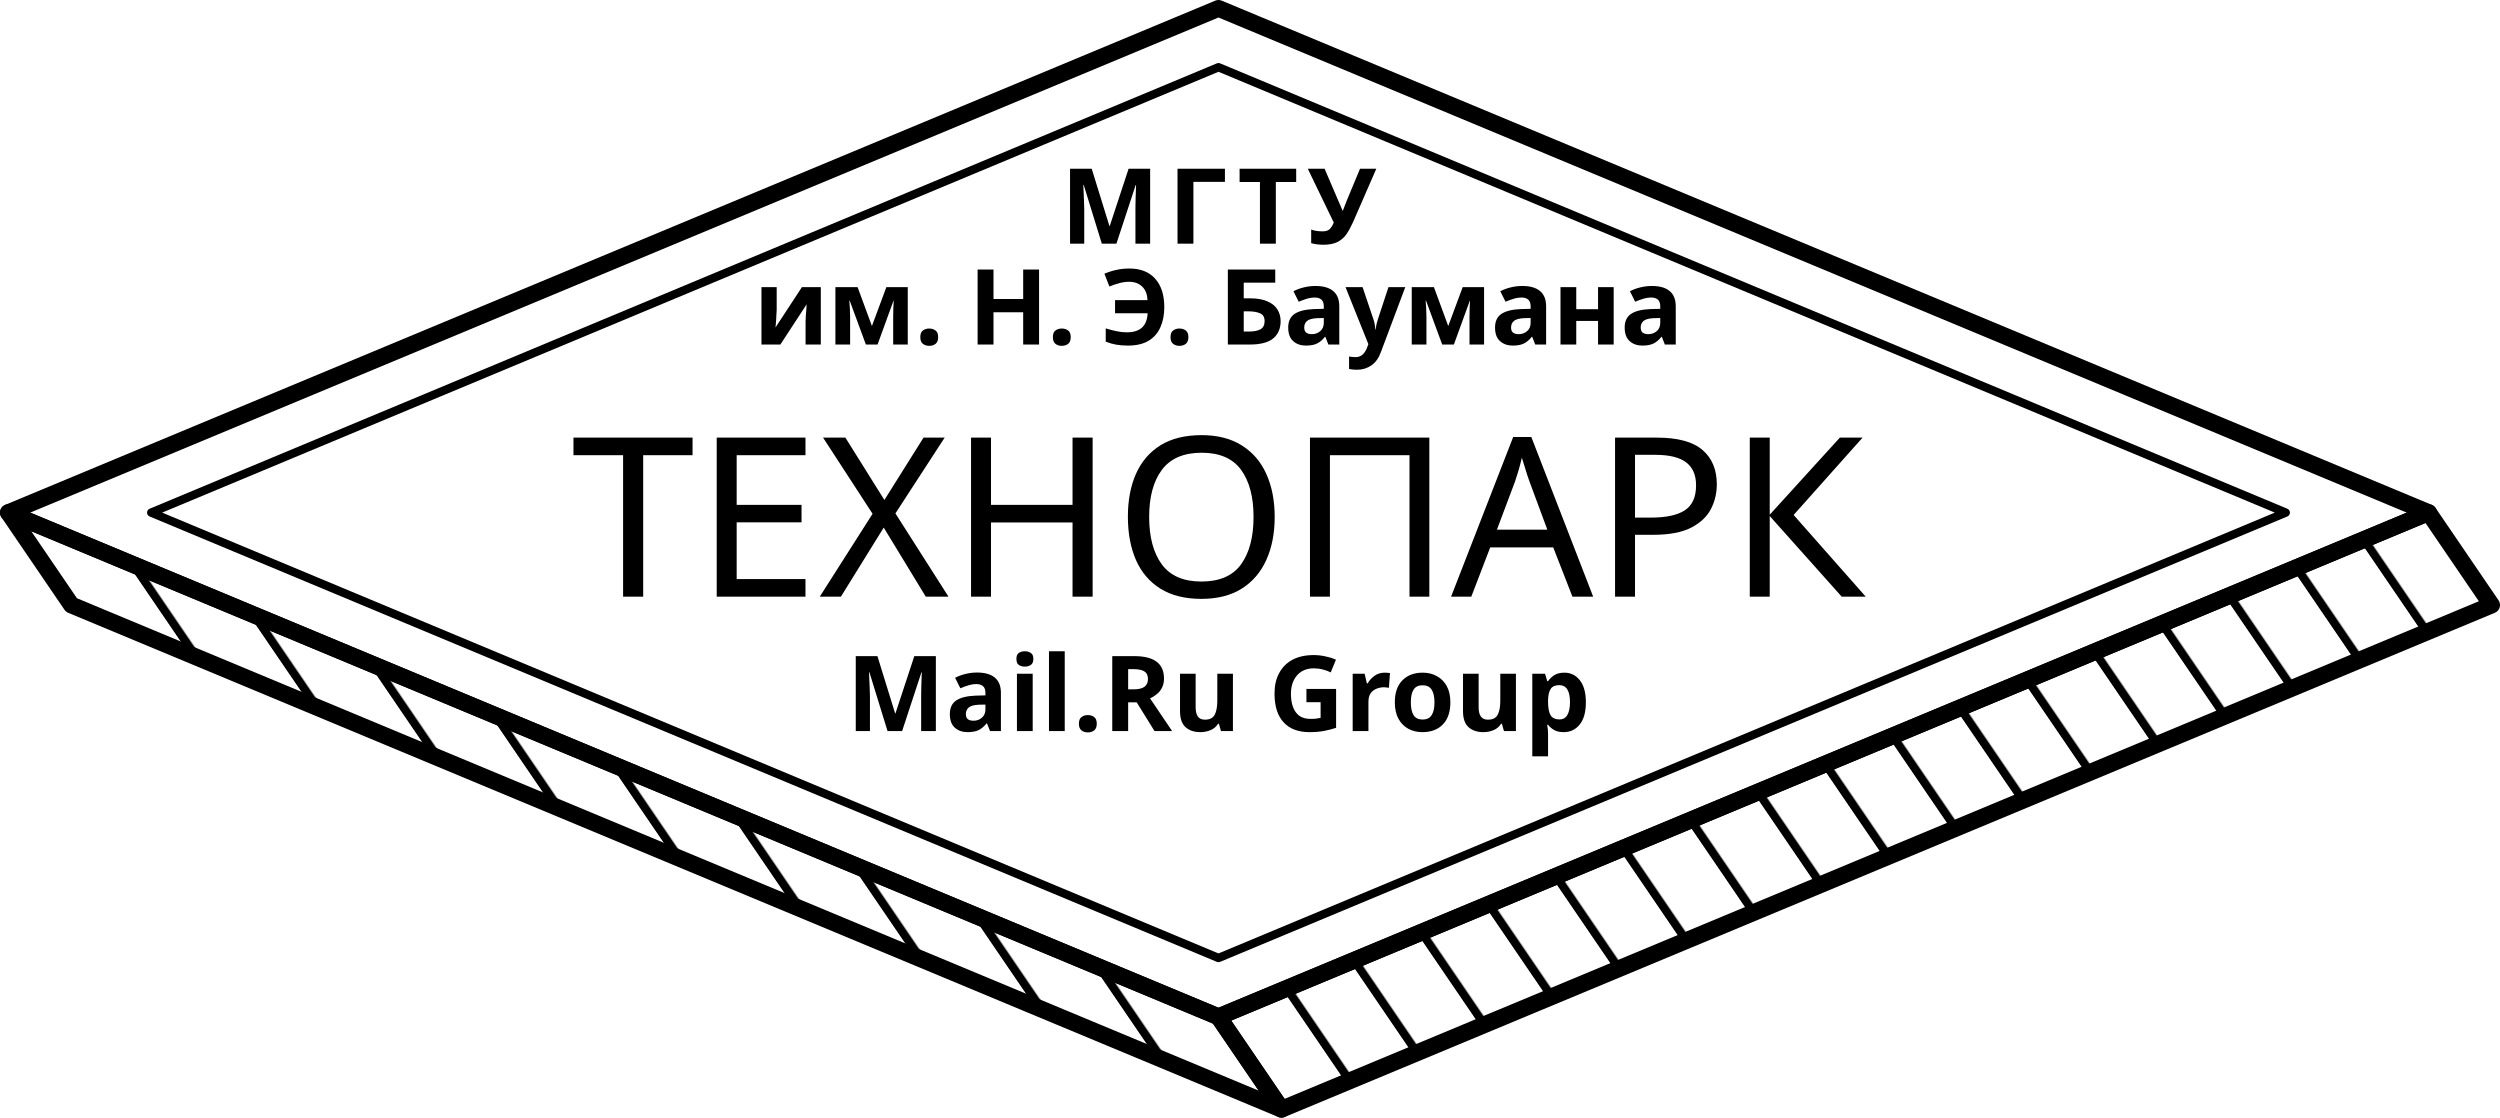
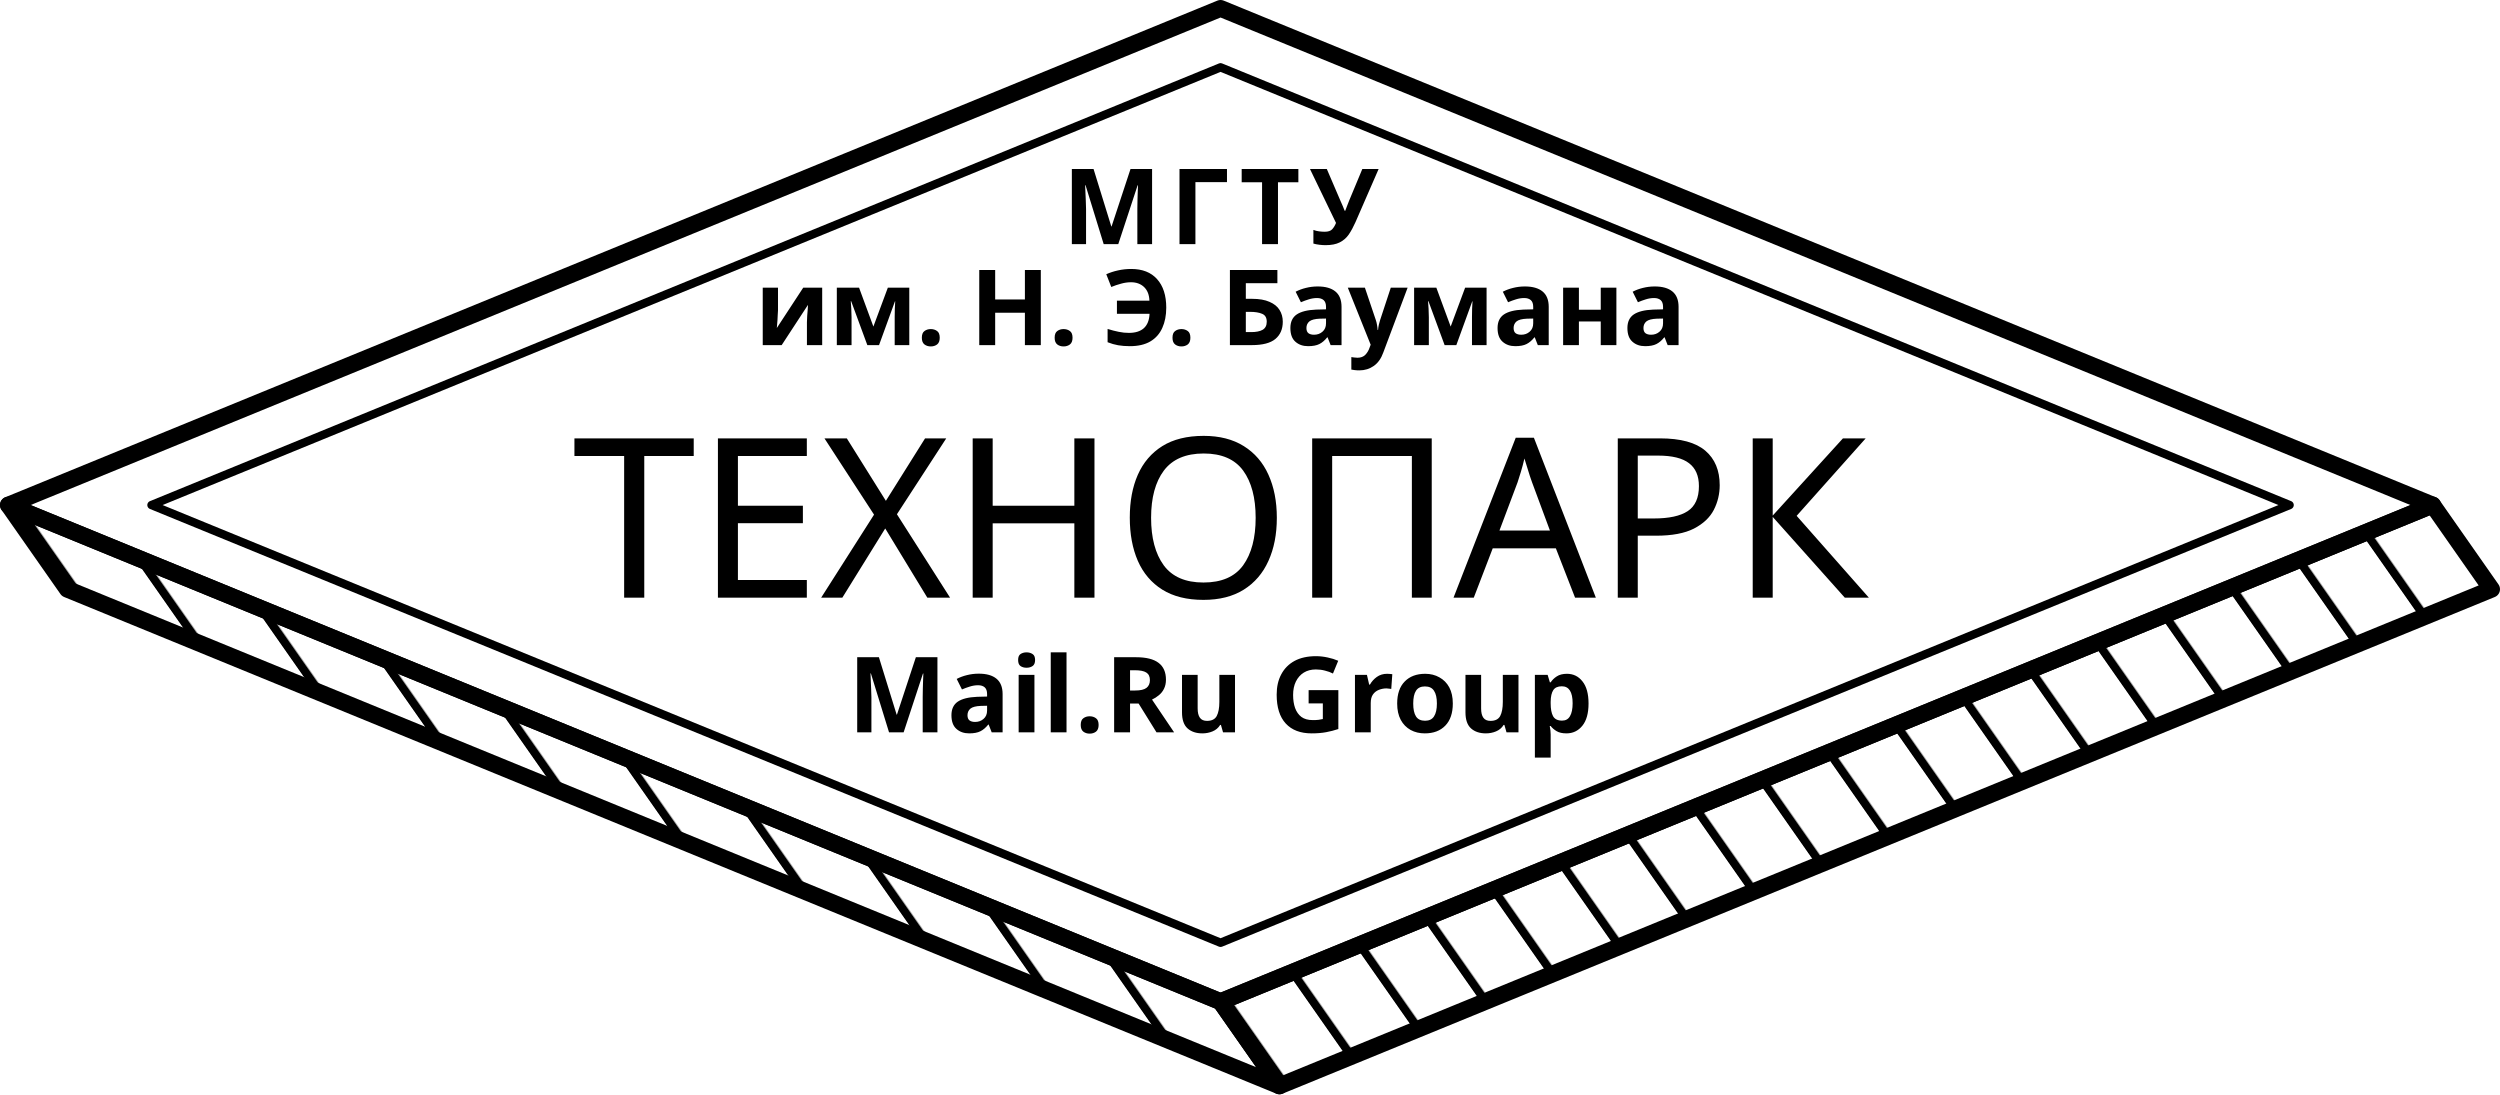
- <svg xmlns="http://www.w3.org/2000/svg" version="1.1" viewBox="-1 -1 297.5 133">
+ <svg xmlns="http://www.w3.org/2000/svg" version="1.1" viewBox="-1 -1 297 130">
  <defs>
-     <pattern id="shadow_pattern" patternTransform="translate(0,0) rotate(-34.2869)" height="1" width="8.5" patternUnits="userSpaceOnUse">
+     <pattern id="shadow_pattern" patternTransform="translate(0,0) rotate(-35)" height="1" width="8.4" patternUnits="userSpaceOnUse">
      <rect height="2" width="1" y="-0.5" x="0" style="fill:black;stroke:none" />
    </pattern>
    <style type="text/css">
@font-face {
	font-family: "PF Isotext Pro";
	src: url("../fonts/PF.Isotext.Pro.Regular.woff") format("woff");
}
@font-face {
	font-weight: bold;
	font-family: "PF Isotext Pro";
	src: url("../fonts/PF.Isotext.Pro.Bold.woff") format("woff");
}
.shadow {
	fill: url(#shadow_pattern);
	fill-rule: evenodd;
}
.shadow, .outer {
	stroke: #000;
	stroke-width: 2px;
	stroke-linejoin: round;
	stroke-opacity: 1;
}
.inner {
	stroke: #000;
	stroke-width: 1px;
	stroke-linejoin: round;
	stroke-opacity: 1;
}
.outer, .inner {
	fill: none;
}
text {
	font-family: "PF Isotext Pro", sans-serif;
	text-anchor: middle;
}
</style>
  </defs>
-   <path class="outer" d="M 0,60 144,0 288,60 144,120 Z" />
-   <path class="inner" d="M 17,60 144,7 271,60 144,113 Z" />
-   <path class="shadow" d="M 144,120 151.5,131 295.5,71 288,60 Z" />
-   <path class="shadow" d="M 0,60 7.5,71 151.5,131 144,120 Z" />
+   <path class="outer" d="M 0,59 144,0 288,59 144,118 Z" />
+   <path class="inner" d="M 17,59 144,7 271,59 144,111 Z" />
+   <path class="shadow" d="M 144,118 151,128 295,69 288,59 Z" />
+   <path class="shadow" d="M 0,59 7,69 151,128 144,118 Z" />
  <text x="144" y="28" style="font-size: 12.5px; font-weight: bold; letter-spacing:1px">МГТУ</text>
  <text x="144" y="40" style="font-size: 12.5px; font-weight: bold; letter-spacing:-0.2px">им. Н. Э. Баумана</text>
  <text x="144" y="70" style="font-size: 26.5px">ТЕХНОПАРК</text>
  <text x="144" y="86" style="font-size: 12.5px; font-weight: bold">Mail.Ru Group</text>
</svg>
